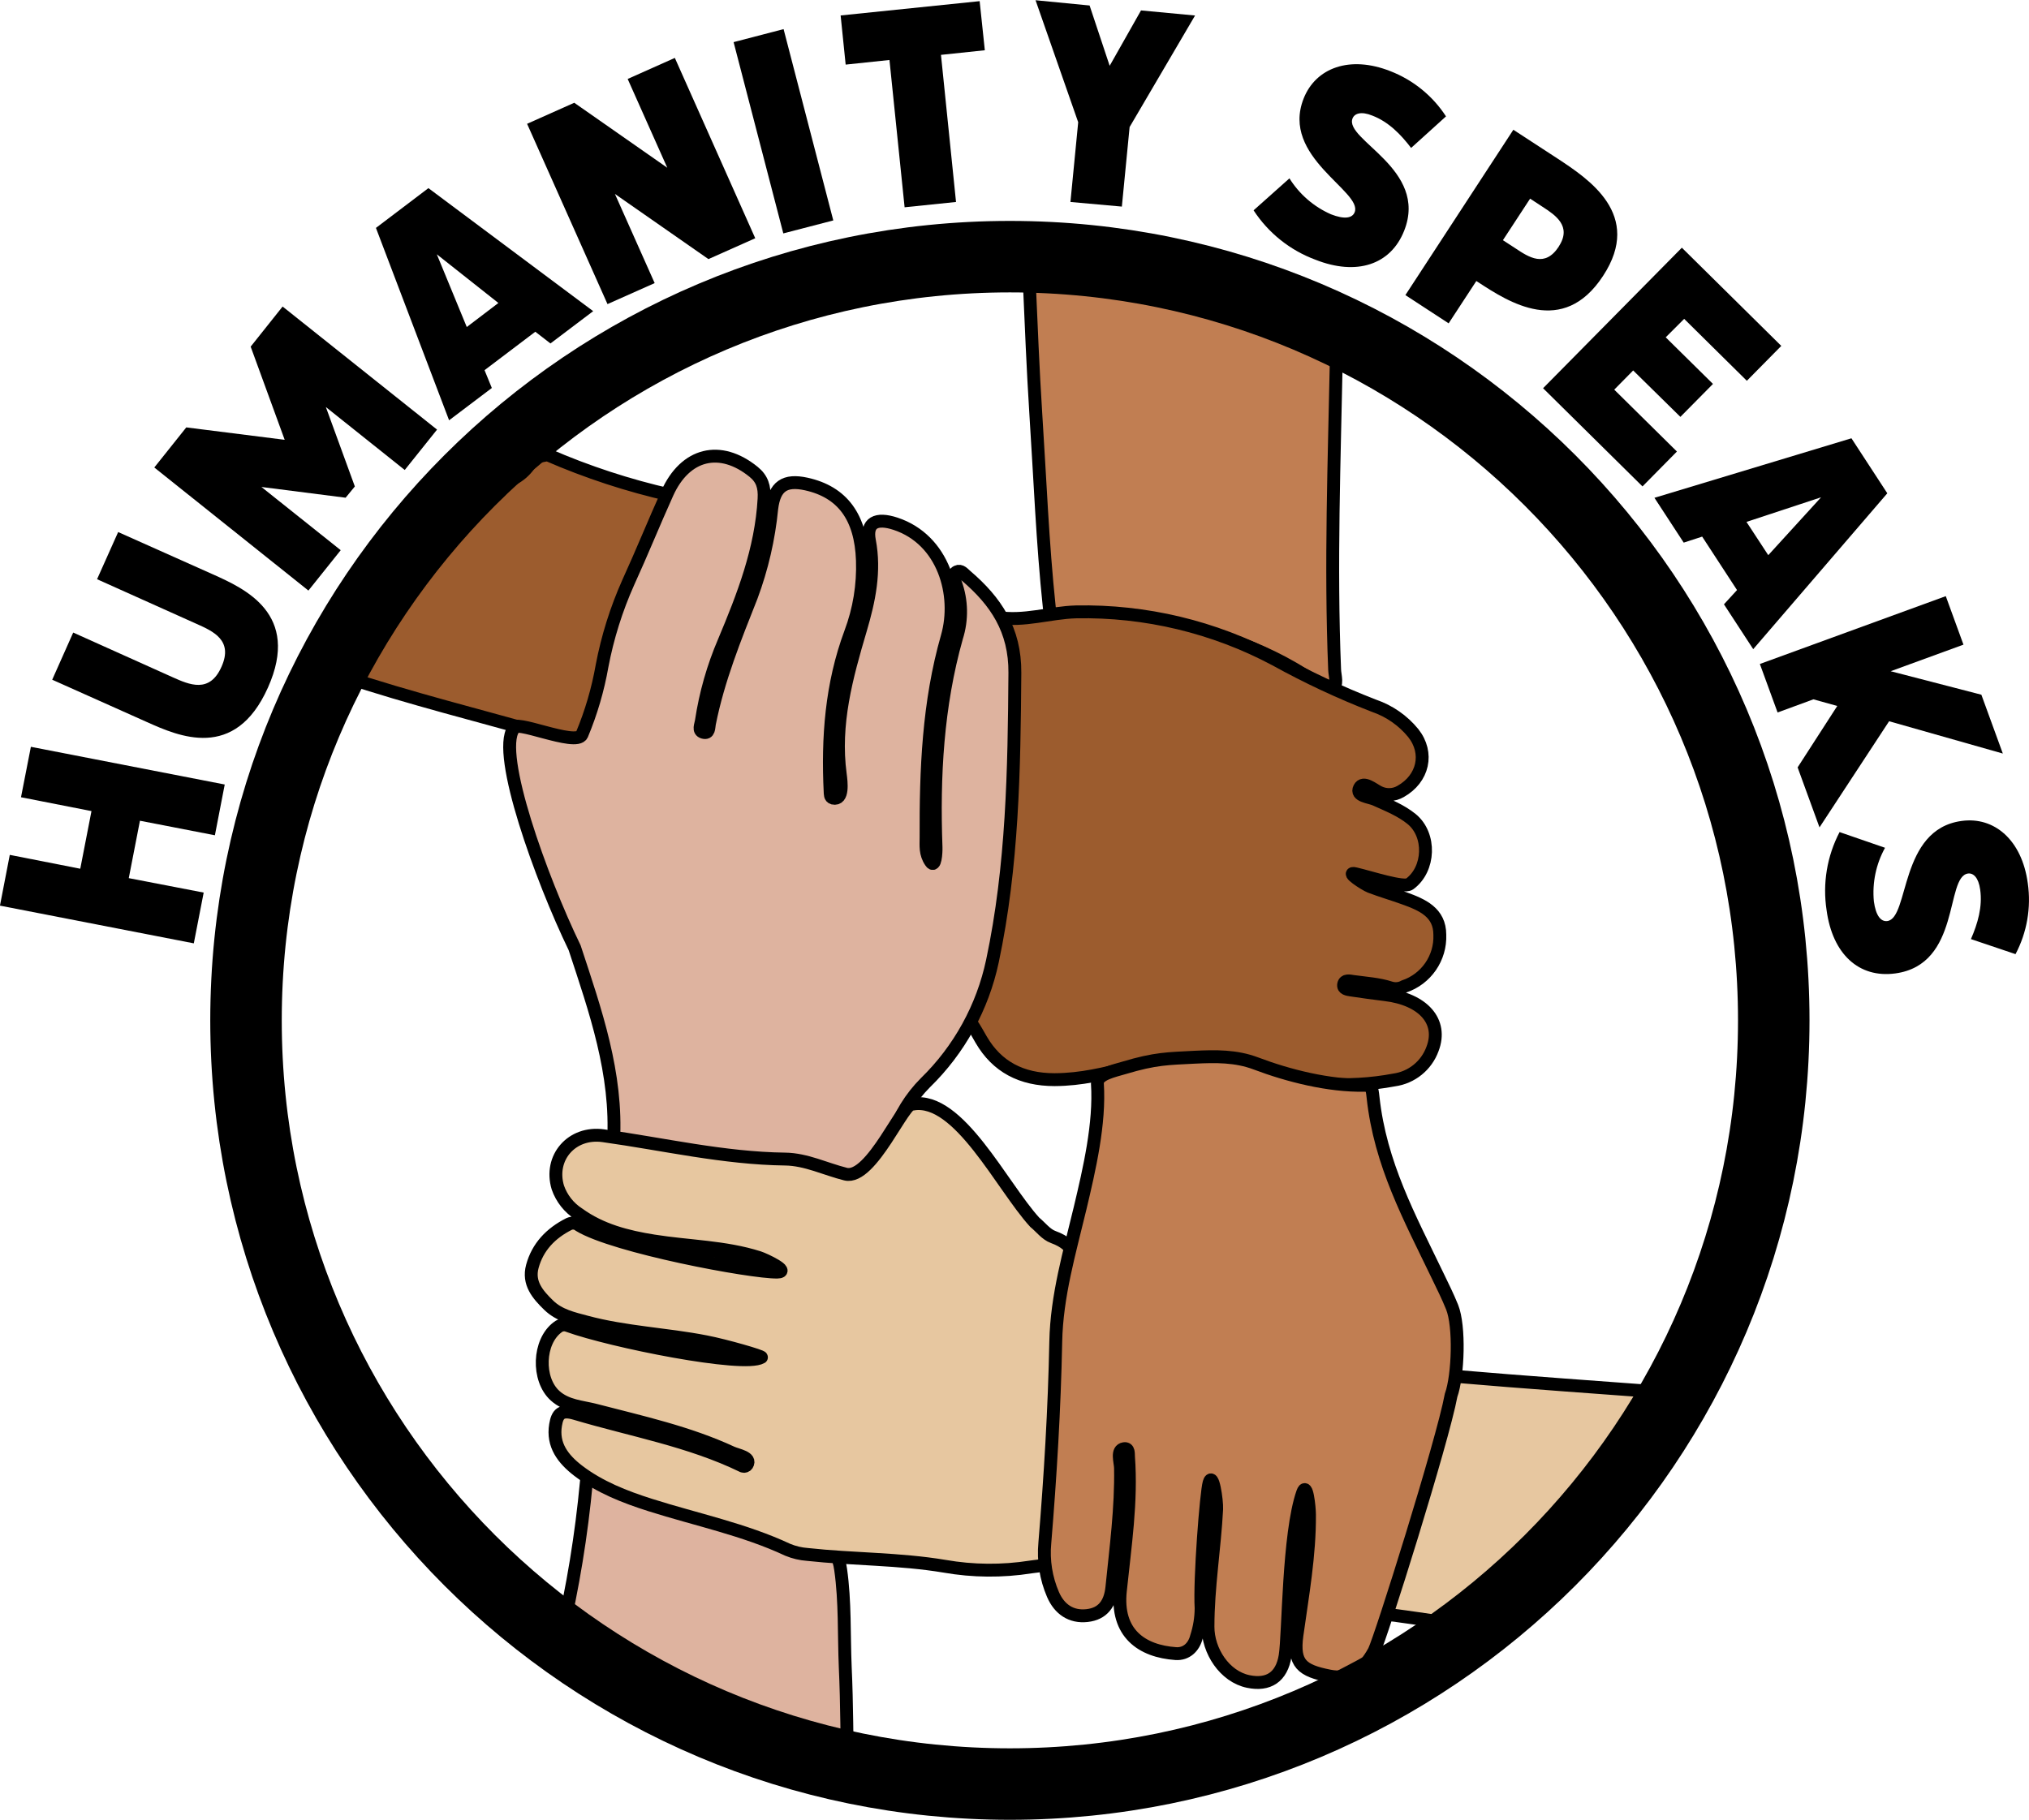
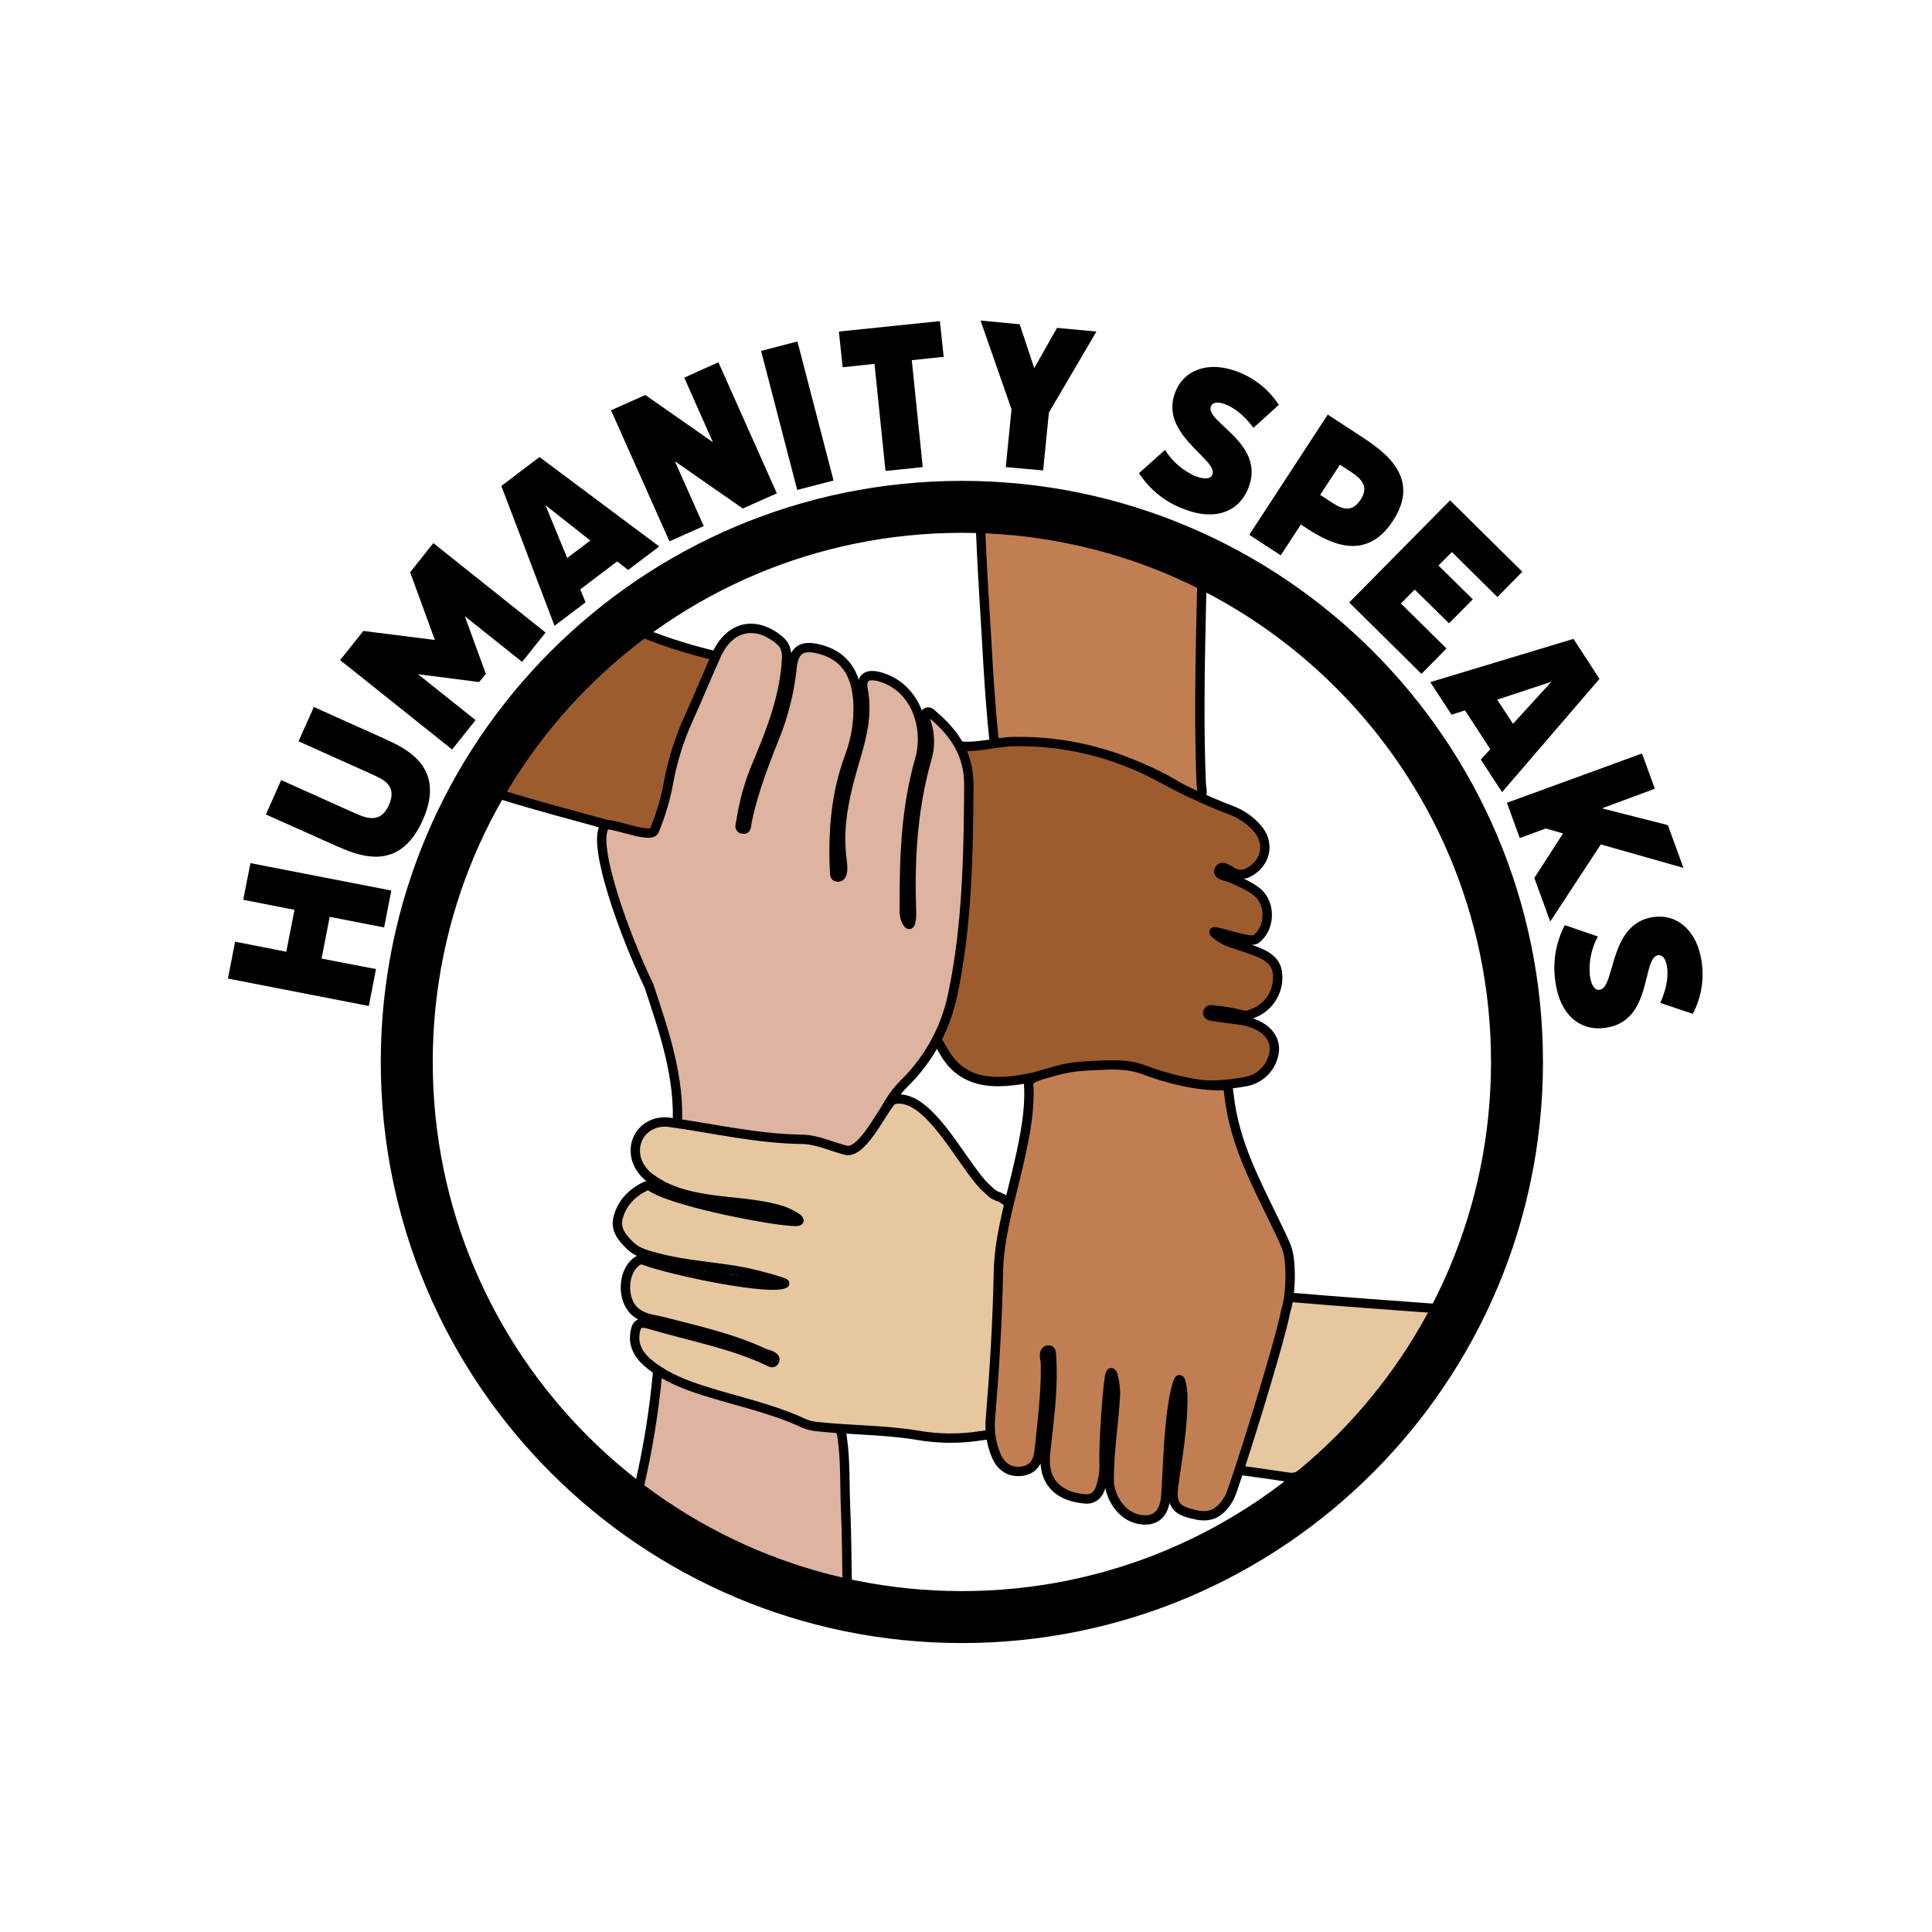
- <svg xmlns="http://www.w3.org/2000/svg" viewBox="0 0 439.6 394.37">
+ <svg xmlns="http://www.w3.org/2000/svg" id="Layer_1" data-name="Layer 1" viewBox="0 0 576 576">
  <defs>
    <style>.cls-1{fill:#b1b5ba;}.cls-2{fill:#e7c7a0;}.cls-2,.cls-3,.cls-4,.cls-5,.cls-6{stroke:#000;stroke-miterlimit:10;}.cls-2,.cls-3,.cls-4,.cls-5{stroke-width:2.79px;}.cls-3{fill:#c17e52;}.cls-4{fill:#9c5c2e;}.cls-5{fill:#deb39f;}.cls-6{fill:none;stroke-width:15.49px;}</style>
  </defs>
-   <g id="Layer_2" data-name="Layer 2">
-     <g id="Layer_2-2" data-name="Layer 2">
-       <path d="M19.56,174.07l42,8.17-2.13,11-16.24-3.15-2.42,12.44L57,205.66l-2.14,11-42-8.17,2.13-11,15.27,3L32.69,188l-15.27-3Z" transform="translate(-12.87 -12.23)" />
-       <path d="M28.73,149.31,50.29,159c3.6,1.61,8,3.56,10.58-2.3,2.55-5.71-1.8-7.66-5.41-9.27L33.9,137.75l4.57-10.22L59,136.7c6.83,3.06,19.08,8.54,11.92,24.54s-19.4,10.52-26.23,7.46l-20.51-9.17Z" transform="translate(-12.87 -12.23)" />
-       <path d="M74.1,78.66l33.46,26.67-7,8.75L83.47,100.44l6.28,17.21-2,2.44-18.24-2.33,17.18,13.7-7,8.75L46.3,113.54l6.93-8.69,21.32,2.69L67.18,87.35Z" transform="translate(-12.87 -12.23)" />
-       <path d="M128.85,84.12l-11,8.33,1.58,3.86-9.26,7L94.32,61.62,105.69,53l35.7,26.66-9.26,7Zm-8-6.23L107.51,67.34,114,83.1Z" transform="translate(-12.87 -12.23)" />
-       <path d="M159.08,24.78,176.5,63.86l-10.14,4.52L146.1,54.26l8.61,19.32-10.22,4.55L127.07,39.06l10.22-4.56,20.15,14.08-8.58-19.24Z" transform="translate(-12.87 -12.23)" />
-       <path d="M182.64,18.54,193.41,60l-10.83,2.81L171.81,21.36Z" transform="translate(-12.87 -12.23)" />
-       <path d="M226.24,23.12l-9.5,1L220,56l-11.14,1.15-3.28-31.92-9.49,1L195,15.58l30.12-3.1Z" transform="translate(-12.87 -12.23)" />
-       <path d="M271.79,15.59,257.61,39.76,255.93,57,244.79,56l1.68-17.28-9.24-26.44,11.71,1.14,4.35,13.07,6.79-12Z" transform="translate(-12.87 -12.23)" />
-       <path d="M284.47,57.81l7.77-6.93a20.15,20.15,0,0,0,9,7.79c2.91,1.14,4.62.85,5.13-.45,1.79-4.52-16.08-11.93-11.06-24.63,2.62-6.66,10-9.41,18.79-5.94a25.28,25.28,0,0,1,12.06,9.8l-7.56,6.84c-2.22-2.91-4.86-5.64-8.38-7-2.45-1-3.88-.47-4.31.6-1.84,4.67,16.48,10.93,11.19,24.33-2.93,7.42-10.33,9.81-19.21,6.3A27.35,27.35,0,0,1,284.47,57.81Z" transform="translate(-12.87 -12.23)" />
-       <path d="M360.2,72c-8.72,13.37-20.51,5.67-27.05,1.4l-.42-.27-6,9.17-9.37-6.12,23.39-35.83,9.65,6.29C357,51,368.89,58.73,360.2,72Zm-9.6-6.37c2.88-4.41-.77-6.79-3.53-8.59l-2.69-1.76-5.89,9,2.69,1.75C344.14,68,347.59,70.28,350.6,65.66Z" transform="translate(-12.87 -12.23)" />
-       <path d="M377.76,81.33l-4,4L384,95.43l-7.06,7.14L366.71,92.51l-4.1,4.16,13.58,13.41-7.46,7.56L347.19,96.36l30.07-30.45L398.8,87.19l-7.46,7.56Z" transform="translate(-12.87 -12.23)" />
-       <path d="M389.21,140.1l-7.55-11.58-4,1.3-6.34-9.71L414,107.21l7.77,11.92-29.05,33.78-6.34-9.72Zm6.77-7.56L407.42,120l-16.16,5.33Z" transform="translate(-12.87 -12.23)" />
-       <path d="M410.93,165.22l-5.17-1.44L398,166.63l-3.84-10.51,40.28-14.7,3.83,10.51-15.77,5.76,19.65,5.09,4.65,12.75-24.64-7-15.08,23-4.74-13Z" transform="translate(-12.87 -12.23)" />
-       <path d="M411.43,192.55l9.85,3.4a20.1,20.1,0,0,0-2.42,11.62c.42,3.1,1.52,4.44,2.91,4.26,4.81-.65,2.54-19.86,16.08-21.69,7.09-1,13.09,4.12,14.36,13.5A25.22,25.22,0,0,1,449.55,219l-9.66-3.26c1.46-3.36,2.54-7,2-10.74-.36-2.61-1.49-3.62-2.63-3.47-5,.68-1.49,19.72-15.76,21.65-7.91,1.07-13.6-4.22-14.88-13.68A27.48,27.48,0,0,1,411.43,192.55Z" transform="translate(-12.87 -12.23)" />
-       <path class="cls-1" d="M319.54,97.5l-.76-.83Z" transform="translate(-12.87 -12.23)" />
-       <path class="cls-1" d="M87.94,317.78l-.48-.69Z" transform="translate(-12.87 -12.23)" />
-       <path class="cls-2" d="M375.49,319c-2.78,1.43-3.64,4.06-5.22,6.23-1.88,2.78-4.94,5-5.61,8.35-2.74.63-3.6,2.62-4.44,4.62-2.11,2.13-5.09,3.71-5.67,6.79-2.78.81-4.36,2.79-6.11,4.61-1.22,2-4.17,2.85-4.68,5.32-2.09.35-3.27,1.66-4.37,3.07l-8.67,6-1.89.27c-5.87-.84-11.73-1.75-17.61-2.46-2.49-.31-2.86-1.09-1.25-2.6,6.22-5.81,7.34-12.86,7.19-20.45-.17-8.13,1.69-16.12,3.43-24.09.72-3.32,2.49-4.61,6.65-4.25,16.43,1.42,32.89,2.55,49.34,3.78C377,316,375.46,317.35,375.49,319Z" transform="translate(-12.87 -12.23)" />
-       <path class="cls-3" d="M302.41,89.23c-.45,22.71-1.31,45.42-.38,68.14.06,1.4.77,3.3-.53,4.1s-2.63-.68-3.76-1.46c-12-8.25-25.45-12-39.5-13.95a37.42,37.42,0,0,0-13.82.78c-2.59.62-3.88.19-4.22-3.08-1.47-13.9-2-27.86-2.91-41.8-.62-9.65-1-19.33-1.43-29l4.88-.34,3.84.07c1.68,1.13,3.55.88,5.4.84l3.84.11c1.55.38,3,1.13,4.7.87,1.31,1.43,3,.68,4.54.86,1.55.37,3,1.15,4.68.89l3.85.87,4.67,1.66,4.55.89a7.19,7.19,0,0,0,4.67,1.71c1.07,1.29,2.55.74,3.86.92,1.05,1.88,3,1.94,4.69,2.42l4.49,1.71Z" transform="translate(-12.87 -12.23)" />
-       <path class="cls-4" d="M307.41,183c-.88,1.76,2.2,1.92,3.44,2.49,2.73,1.24,5.54,2.34,7.86,4.23,4.22,3.45,3.94,10.88-.44,14.08-1.29.93-8.34-1.43-11.74-2.22-2.38-.56,2.06,2.35,3.21,2.79,2.41.92,4.91,1.64,7.34,2.52,4,1.43,7.74,3.09,7.74,7.91A11.35,11.35,0,0,1,317.09,226a3.73,3.73,0,0,1-2.95.3c-2.55-.84-5.38-1-8.09-1.38-.8-.12-1.85-.38-2.06.62s.88,1.12,1.66,1.24c2.44.36,4.88.71,7.33,1,8.27,1,12.52,5.83,10.26,11.75a10.37,10.37,0,0,1-8.34,6.74A58.51,58.51,0,0,1,284.75,244c-8.88-3.13-18.15-2.61-27-.46-5.59,1.35-10.52,2.63-16.4,2.66-7.16,0-12.46-2.77-15.89-8.65-1.32-2.27-2.5-4.67-4.71-6.31-1.61-1.19-1.58-2.38-1-4,8.64-24.93,9.53-50.58,8-76.46a12.81,12.81,0,0,0-.56-2.64c-.4-1.41-.08-2.45,1.68-2.15,5.84,1,11.4-1,17.13-1.16a88.1,88.1,0,0,1,43.18,10.34,174.49,174.49,0,0,0,21.37,10,18.89,18.89,0,0,1,8.52,5.93c3.42,4.32,2.17,9.89-2.76,12.65a4.94,4.94,0,0,1-4.69.15C310.37,183.29,308.23,181.38,307.41,183Z" transform="translate(-12.87 -12.23)" />
-       <path class="cls-4" d="M131.48,110.78a149,149,0,0,0,26.73,8.75c3.57.79,4.35,2.19,2.66,5.12a137.28,137.28,0,0,0-15.53,38.65,15.62,15.62,0,0,1-1.32,3.25c-3.34,6.94-4.82,7.15-12.74,4.89-14.67-4.19-29.53-7.84-44-12.66,0-.76,0-1.52-.06-2.27,3.29-1.34,3.76-4.32,5-6.84,2.51-2.48,5.21-4.87,5.49-8.51,2.47-.4,3.29-2.22,4.24-3.94,2.39-2.32,5.36-4.26,6.24-7.57a5.17,5.17,0,0,0,4.31-3.74c2.19-1.48,4.43-2.93,5.45-5.37,2.17-.6,3.71-1.75,4.22-3.8a9.58,9.58,0,0,0,6.26-5.36Z" transform="translate(-12.87 -12.23)" />
-       <path class="cls-5" d="M193.35,185.19c2.3.5,1.79-3.47,1.57-5.16-1.47-10.92,1.36-21.14,4.39-31.39,1.85-6.26,3.2-12.58,1.92-19.28-.73-3.89,1.49-5,5.66-3.63,10.43,3.45,13.8,15.41,11.21,24.47-4.09,14.28-4.65,28.88-4.59,43.57,0,1.71-.23,3.43,1,5.22,1,1.52,1.2-2.05,1.16-3.15-.56-15.38.26-30.62,4.46-45.5a18.22,18.22,0,0,0-.24-11.76c-.28-.75-.78-1.91.32-2.46.81-.4,1.42.43,2,.92,6.38,5.46,10.61,11.65,10.54,21-.15,21-.49,41.87-4.86,62.46a51.86,51.86,0,0,1-14.52,26.36,29.17,29.17,0,0,0-7,11.33c-1,3-2.21,6-3.21,9s-3.68,4.38-6.14,3.41c-11.81-4.63-24.35-4-36.53-6-4.19-.66-8.2-2.37-12.5-2.49-1.59,0-2.29-.76-2.19-2.49.85-14.78-3.94-28.36-8.43-42-7.26-15-17-42-13.25-47.44-.48-2.46,13.61,4,14.83,1.25a70.09,70.09,0,0,0,4.36-14.89A81.76,81.76,0,0,1,149,138.42c2.92-6.38,5.55-12.91,8.44-19.31,3.9-8.65,11.46-10.49,18.69-4.64,1.84,1.49,2.43,3.21,2.28,5.86-.61,11-4.5,21-8.67,30.93a70.26,70.26,0,0,0-4.91,17.22c-.12.86-.77,2.09.39,2.44,1.32.39,1.19-1,1.35-1.86,1.9-9.6,5.55-18.58,9.11-27.59a75.64,75.64,0,0,0,4.39-19c.59-4.89,2.84-6.37,7.49-5.35,7.83,1.73,11.83,7.16,12.16,16.54a40.53,40.53,0,0,1-2.57,15.69c-4.17,11.19-5,22.78-4.42,34.58C192.78,184.25,192.66,185,193.35,185.19Z" transform="translate(-12.87 -12.23)" />
-       <path class="cls-5" d="M141.9,373.74c-1.11-.85-2.09-2-3.67-1.74-.21-2.6-2.82-2.83-3.88-4.59a249.41,249.41,0,0,0,5.56-34c.21-2.59.54-3.49,3.15-2,6.05,3.44,12.64,5.49,19.21,7.46a91,91,0,0,1,16.38,6.17A27.51,27.51,0,0,0,191,348.1c2.88.06,3.6,1.51,4,4.24,1,7,.7,14.12,1,21.18.37,8,.35,16.07.5,24.11-4.93-.11-9.45-2.24-14.05-3.7a118.51,118.51,0,0,1-20.29-8.52,10.45,10.45,0,0,0-2.59-.64,6.74,6.74,0,0,0-3.65-1.65c-.17-.68-.37-1.35-1.06-1.61C150.12,379.71,146.5,375.79,141.9,373.74Z" transform="translate(-12.87 -12.23)" />
-       <path class="cls-2" d="M165.8,303c-8.58-1.68-17.41-2-25.89-4.28-2.88-.77-5.85-1.42-8.12-3.6-2.44-2.36-4.56-4.84-3.58-8.46,1.15-4.23,4-7.19,7.95-9.18a2.09,2.09,0,0,1,2.21.3c7.59,4.64,37.27,10.23,42.91,10.12,2.91-.06-2.63-2.72-4-3.16-7.39-2.35-15.18-2.37-22.77-3.58-5.82-.92-11.43-2.37-16.26-5.86a11.14,11.14,0,0,1-4.52-5.73c-1.94-6.44,3-12.17,9.83-11.22,13.13,1.83,26.07,4.89,39.43,5.06,4.55.06,8.71,2.17,13.08,3.26,5.65,1.41,12.81-16.37,14.64-15.19,9.91-1.62,19.19,17.79,26.34,25.62,1.32,1.08,2.45,2.64,4,3.2,5.36,1.94,5.32,5.36,3.83,9.86-1.39,4.16-1.68,8.58-1.9,13-.73,15.05-1.61,30.11-2.19,45.17-.14,3.45-2.66,3.16-4.62,3.48a56.94,56.94,0,0,1-18.65-.16c-9.86-1.65-19.84-1.48-29.72-2.56a13.76,13.76,0,0,1-4.24-1c-9.51-4.45-19.83-6.54-29.78-9.7-5.57-1.77-11-3.89-15.65-7.45-3.26-2.51-5.62-5.55-4.89-9.92.4-2.4,1.24-3.37,4.28-2.46,12.15,3.62,24.77,5.8,36.28,11.4a.82.82,0,0,0,.94-.31c1-1.63-2.1-2.06-3.33-2.63-9.41-4.36-19.52-6.58-29.52-9.18-3-.78-6.23-.88-8.75-3.14-3.94-3.55-3.67-11.76.58-14.87a2.19,2.19,0,0,1,2.21-.32c9.33,3.38,38,9.15,41.91,6.87C178.12,306.16,170.14,303.84,165.8,303Z" transform="translate(-12.87 -12.23)" />
-       <path class="cls-1" d="M374.31,154l-.32-.14.07-.33A.81.81,0,0,1,374.31,154Z" transform="translate(-12.87 -12.23)" />
-       <path class="cls-3" d="M295.1,335.69c-3.15,9-3.05,30.68-3.79,35.34s-3.63,6.5-8,5.59c-5.12-1.06-8.74-6.61-8.72-11.89,0-8.55,1.44-17,1.88-25.46.09-1.81-.86-8.37-1.64-5.72-.62,2.09-2.1,21-1.73,27.21a20.46,20.46,0,0,1-1,6.18c-.58,2.3-2.24,3.79-4.49,3.64-7.36-.52-13-4.41-12-13.65,1-9.64,2.48-19.26,1.76-29-.05-.63.13-1.92-.95-1.76-1.73.26-.81,2.81-.78,4.21.15,8.68-1,17.25-1.87,25.85-.36,3.49-1.94,5.73-5.39,6.11s-6-1.39-7.37-4.57a22.82,22.82,0,0,1-1.77-11.17c1.2-14.52,2.08-29.06,2.37-43.62.2-9.95,3-19.4,5.28-28.95,2-8.42,4.31-18.31,3.74-27-.13-2,3.63-2.74,5.75-3.38,6.89-2.07,9.54-2,15.29-2.31,4.63-.22,8.95-.29,13.28,1.34,7.07,2.68,15.88,4.89,23.47,4.74,1.58,0,1.69.36,1.94,2.67,1.57,14.4,7.88,25.91,14,38.63,1.08,2.24,2.19,4.46,3.12,6.77,1.67,4.13,1.33,14.79-.22,19.12-1.85,10-15.26,52.63-16.68,55.42-2.43,4.43-5.32,6.28-9.72,5.4-5.87-1.17-7.84-2.62-7-8.81,1.21-8.69,2.79-17.37,2.72-26.21C296.58,339,296,333.08,295.1,335.69Z" transform="translate(-12.87 -12.23)" />
-       <path d="M162.41,284.4a25.47,25.47,0,0,0,4.19.2,12.75,12.75,0,0,1,3.52.9c1.17.37,2.45.28,3.58.72a7.71,7.71,0,0,0,3.7.62,1.44,1.44,0,0,0,1.4-1.4,1.41,1.41,0,0,0-1.4-1.39,6.8,6.8,0,0,1-3.17-.6,7.38,7.38,0,0,0-1.87-.3,8,8,0,0,1-1.74-.42,14.66,14.66,0,0,0-3.62-.9,31,31,0,0,1-3.85-.12,1.43,1.43,0,0,0-1.71,1,1.4,1.4,0,0,0,1,1.71Z" transform="translate(-12.87 -12.23)" />
-       <path d="M154.46,304.44a40.18,40.18,0,0,1,7,.83,26.74,26.74,0,0,0,7,.63,1.43,1.43,0,0,0,1.39-1.4,1.41,1.41,0,0,0-1.39-1.39,25.51,25.51,0,0,1-6.8-.62,40.76,40.76,0,0,0-7.22-.84,1.4,1.4,0,0,0,0,2.79Z" transform="translate(-12.87 -12.23)" />
-       <path d="M294.08,342.09c.82,5.59-1.23,11.17-1.39,16.75,0,1.8,2.75,1.8,2.79,0,.16-5.88,2.16-11.57,1.29-17.5a1.41,1.41,0,0,0-1.72-1,1.43,1.43,0,0,0-1,1.72Z" transform="translate(-12.87 -12.23)" />
-       <circle class="cls-6" cx="218.8" cy="221.12" r="165.5" />
-     </g>
-   </g>
+   <path d="M74.66,257.33l42,8.17-2.13,11-16.24-3.15-2.42,12.44,16.23,3.13-2.14,11-42-8.17,2.13-11,15.27,3,2.43-12.49-15.27-3Z" />
+   <path d="M83.83,232.57l21.56,9.69c3.6,1.61,8,3.56,10.58-2.3s-1.8-7.66-5.41-9.27L89,221l4.57-10.22L114.1,220c6.83,3.06,19.08,8.54,11.92,24.54S106.62,255,99.79,252l-20.51-9.17Z" />
+   <path d="M129.2,161.92l33.46,26.67-7,8.75L138.57,183.7l6.28,17.21-2,2.44L124.61,201l17.18,13.7-7,8.75L101.4,196.8l6.93-8.69,21.32,2.69-7.37-20.19Z" />
+   <path d="M184,167.38l-11,8.33,1.58,3.86-9.26,7-15.85-41.69,11.37-8.62,35.7,26.66-9.26,7Zm-8-6.23L162.61,150.6l6.49,15.76Z" />
+   <path d="M214.18,108l17.42,39.08-10.14,4.52L201.2,137.52l8.61,19.32-10.22,4.55-17.42-39.07,10.22-4.56,20.15,14.08L204,112.6Z" />
+   <path d="M237.74,101.8l10.77,41.46-10.83,2.81-10.77-41.45Z" />
+   <path d="M281.34,106.38l-9.5,1,3.26,31.88L264,140.41l-3.28-31.92-9.49,1L250.1,98.84l30.12-3.1Z" />
+   <path d="M326.89,98.85,312.71,123,311,140.26l-11.14-1L301.57,122l-9.24-26.44L304,96.68l4.35,13.07,6.79-12Z" />
+   <path d="M339.57,141.07l7.77-6.93a20.1,20.1,0,0,0,9,7.79c2.91,1.14,4.62.85,5.13-.45,1.79-4.52-16.08-11.93-11.06-24.63,2.62-6.66,10-9.41,18.79-5.94a25.28,25.28,0,0,1,12.06,9.8l-7.56,6.84c-2.22-2.91-4.86-5.64-8.38-7-2.45-1-3.88-.47-4.31.6-1.84,4.67,16.48,10.93,11.19,24.33-2.93,7.42-10.33,9.81-19.21,6.3A27.3,27.3,0,0,1,339.57,141.07Z" />
+   <path d="M415.3,155.26c-8.72,13.37-20.51,5.67-27.05,1.4l-.42-.27-6,9.17-9.37-6.12,23.39-35.83,9.65,6.29C412.1,134.26,424,142,415.3,155.26Zm-9.6-6.37c2.88-4.41-.77-6.79-3.53-8.59l-2.69-1.76-5.89,9,2.69,1.75c3,2,6.41,4.25,9.42-.37Z" />
+   <path d="M432.86,164.59l-4,4,10.24,10.1-7.1,7.14-10.23-10.06-4.1,4.16,13.58,13.41-7.46,7.56-21.54-21.28,30.07-30.45,21.54,21.28L446.44,178Z" />
+   <path d="M444.31,223.36l-7.55-11.58-4,1.3-6.34-9.71,42.68-12.9,7.77,11.92-29.05,33.78-6.34-9.72Zm6.77-7.56,11.44-12.54-16.16,5.33Z" />
+   <path d="M466,248.48,460.86,247l-7.76,2.85-3.84-10.51,40.28-14.7,3.83,10.51L477.6,241l19.65,5,4.65,12.75-24.64-7-15.08,23-4.74-13Z" />
+   <path d="M466.53,275.81l9.85,3.4A20.18,20.18,0,0,0,474,290.83c.42,3.1,1.52,4.44,2.91,4.26,4.81-.65,2.54-19.86,16.08-21.69,7.09-1,13.09,4.12,14.36,13.5a25.32,25.32,0,0,1-2.66,15.36L495,299c1.46-3.36,2.54-7,2-10.74-.36-2.61-1.49-3.62-2.63-3.47-5,.68-1.49,19.72-15.76,21.65-7.91,1.07-13.6-4.22-14.88-13.68A27.43,27.43,0,0,1,466.53,275.81Z" />
+   <path class="cls-1" d="M374.64,180.76l-.76-.83Z" />
+   <path class="cls-1" d="M143,401l-.48-.69Z" />
+   <path class="cls-1" d="M429.41,237.26l-.32-.14.07-.33A.83.83,0,0,1,429.41,237.26Z" />
+   <path class="cls-2" d="M431.59,395.26c-2.78,1.43-3.64,4.06-5.22,6.23-1.88,2.78-4.94,5-5.61,8.35-2.74.63-3.6,2.62-4.44,4.62-2.11,2.13-5.09,3.71-5.67,6.79-2.78.81-4.36,2.79-6.11,4.61-1.22,2-4.17,2.85-4.68,5.32-2.09.35-3.27,1.66-4.37,3.07l-8.67,6-1.89.27c-5.87-.84-11.73-1.75-17.61-2.46-2.49-.31-2.86-1.09-1.25-2.6,6.22-5.81,7.34-12.86,7.19-20.45-.17-8.13,1.69-16.12,3.43-24.09.72-3.32,2.49-4.61,6.65-4.25,16.43,1.42,32.89,2.55,49.34,3.78C433.1,392.26,431.56,393.61,431.59,395.26Z" />
+   <path class="cls-3" d="M358.51,165.49c-.45,22.71-1.31,45.42-.38,68.14.06,1.4.77,3.3-.53,4.1s-2.63-.68-3.76-1.46c-12-8.25-25.45-12-39.5-14a37.39,37.39,0,0,0-13.82.78c-2.59.62-3.88.19-4.22-3.08-1.47-13.9-2-27.86-2.91-41.8-.62-9.65-1-19.33-1.43-29l4.88-.34,3.84.07c1.68,1.13,3.55.88,5.4.84l3.84.11c1.55.38,3,1.13,4.7.87,1.31,1.43,3,.68,4.54.86,1.55.37,3,1.15,4.68.89l3.85.87,4.67,1.66,4.55.89a7.19,7.19,0,0,0,4.67,1.71c1.07,1.29,2.55.74,3.86.92,1.05,1.88,3,1.94,4.69,2.42l4.49,1.71Z" />
+   <path class="cls-4" d="M363.51,259.26c-.88,1.76,2.2,1.92,3.44,2.49,2.73,1.24,5.54,2.34,7.86,4.23,4.22,3.45,3.94,10.88-.44,14.08-1.29.93-8.34-1.43-11.74-2.22-2.38-.56,2.06,2.35,3.21,2.79,2.41.92,4.91,1.64,7.34,2.52,4,1.43,7.74,3.09,7.74,7.91a11.38,11.38,0,0,1-7.73,11.2,3.75,3.75,0,0,1-2.95.3,46.23,46.23,0,0,0-8.09-1.38c-.8-.12-1.85-.38-2.06.62s.88,1.12,1.66,1.24c2.44.36,4.88.71,7.33,1,8.27,1,12.52,5.83,10.26,11.75a10.37,10.37,0,0,1-8.34,6.74,58.54,58.54,0,0,1-30.15-2.27c-8.88-3.13-18.15-2.61-27-.46-5.59,1.35-10.52,2.63-16.4,2.66-7.16,0-12.46-2.77-15.89-8.65-1.32-2.27-2.5-4.67-4.71-6.31-1.61-1.19-1.58-2.38-1-4,8.64-24.93,9.53-50.58,8-76.46a13.2,13.2,0,0,0-.56-2.64c-.4-1.41-.08-2.45,1.68-2.15,5.84,1,11.4-1,17.13-1.16a88,88,0,0,1,43.18,10.34,175.22,175.22,0,0,0,21.37,10,18.89,18.89,0,0,1,8.52,5.93c3.42,4.32,2.17,9.89-2.76,12.65a4.94,4.94,0,0,1-4.69.15C366.47,259.55,364.33,257.64,363.51,259.26Z" />
+   <path class="cls-4" d="M187.58,187a149.24,149.24,0,0,0,26.73,8.75c3.57.79,4.35,2.19,2.66,5.12a137,137,0,0,0-15.53,38.65,15.82,15.82,0,0,1-1.32,3.25c-3.34,6.94-4.82,7.15-12.74,4.89-14.67-4.19-29.53-7.84-44-12.66,0-.76,0-1.52-.06-2.27,3.29-1.34,3.76-4.32,5-6.84,2.51-2.48,5.21-4.87,5.49-8.51,2.47-.4,3.29-2.22,4.24-3.94,2.39-2.32,5.36-4.26,6.24-7.57a5.17,5.17,0,0,0,4.31-3.74c2.19-1.48,4.43-2.93,5.45-5.37,2.17-.6,3.71-1.75,4.22-3.8a9.61,9.61,0,0,0,6.26-5.36Z" />
+   <path class="cls-5" d="M249.45,261.45c2.3.5,1.79-3.47,1.57-5.16-1.47-10.92,1.36-21.14,4.39-31.39,1.85-6.26,3.2-12.58,1.92-19.28-.73-3.89,1.49-5,5.66-3.63,10.43,3.45,13.8,15.41,11.21,24.47-4.09,14.28-4.65,28.88-4.59,43.57,0,1.71-.23,3.43,1,5.22,1,1.52,1.2-2.05,1.16-3.15-.56-15.38.26-30.62,4.46-45.5a18.29,18.29,0,0,0-.24-11.76c-.28-.75-.78-1.91.32-2.46.81-.4,1.42.43,2,.92,6.38,5.46,10.61,11.65,10.54,21-.15,21-.49,41.87-4.86,62.46a51.87,51.87,0,0,1-14.52,26.36,29,29,0,0,0-7,11.33c-1,3-2.21,6-3.21,9s-3.68,4.38-6.14,3.41c-11.81-4.63-24.35-4-36.53-6-4.19-.66-8.2-2.37-12.5-2.49-1.59,0-2.29-.76-2.19-2.49.85-14.78-3.94-28.36-8.43-42-7.26-15-17-42-13.25-47.44-.48-2.46,13.61,4,14.83,1.25a70.26,70.26,0,0,0,4.36-14.89,81.16,81.16,0,0,1,5.69-18.12c2.92-6.38,5.55-12.91,8.44-19.31,3.9-8.65,11.46-10.49,18.69-4.64,1.84,1.49,2.43,3.21,2.28,5.86-.61,11-4.5,21-8.67,30.93a69.76,69.76,0,0,0-4.91,17.22c-.12.86-.77,2.09.39,2.44,1.32.39,1.19-1,1.35-1.86,1.9-9.6,5.55-18.58,9.11-27.59a76,76,0,0,0,4.39-19c.59-4.89,2.84-6.37,7.49-5.35,7.83,1.73,11.83,7.16,12.16,16.54a40.75,40.75,0,0,1-2.57,15.69c-4.17,11.19-5,22.78-4.42,34.58C248.88,260.51,248.76,261.26,249.45,261.45Z" />
+   <path class="cls-5" d="M198,450c-1.11-.85-2.09-2-3.67-1.74-.21-2.6-2.82-2.83-3.88-4.59a250.46,250.46,0,0,0,5.56-34c.21-2.59.54-3.49,3.15-2,6.05,3.44,12.64,5.49,19.21,7.46a90.35,90.35,0,0,1,16.38,6.17,27.51,27.51,0,0,0,12.35,3.06c2.88.06,3.6,1.51,4,4.24,1,7,.7,14.12,1,21.18.37,8,.35,16.07.5,24.11-4.93-.11-9.45-2.24-14-3.7a119.49,119.49,0,0,1-20.29-8.52,10.45,10.45,0,0,0-2.59-.64,6.72,6.72,0,0,0-3.65-1.65c-.17-.68-.37-1.35-1.06-1.61C206.22,456,202.6,452.05,198,450Z" />
+   <path class="cls-2" d="M221.9,379.26c-8.58-1.68-17.41-2-25.89-4.28-2.88-.77-5.85-1.42-8.12-3.6-2.44-2.36-4.56-4.84-3.58-8.46,1.15-4.23,4-7.19,7.95-9.18a2.07,2.07,0,0,1,2.21.3c7.59,4.64,37.27,10.23,42.91,10.12,2.91-.06-2.63-2.72-4-3.16-7.39-2.35-15.18-2.37-22.77-3.58-5.82-.92-11.43-2.37-16.26-5.86a11.14,11.14,0,0,1-4.52-5.73c-1.94-6.44,3-12.17,9.83-11.22,13.13,1.83,26.07,4.89,39.43,5.06,4.55.06,8.71,2.17,13.08,3.26,5.65,1.41,12.81-16.37,14.64-15.19,9.91-1.62,19.19,17.79,26.34,25.62,1.32,1.08,2.45,2.64,4,3.2,5.36,1.94,5.32,5.36,3.83,9.86-1.39,4.16-1.68,8.58-1.9,13-.73,15.05-1.61,30.11-2.19,45.17-.14,3.45-2.66,3.16-4.62,3.48a56.94,56.94,0,0,1-18.65-.16c-9.86-1.65-19.84-1.48-29.72-2.56a14,14,0,0,1-4.24-1c-9.51-4.45-19.83-6.54-29.78-9.7-5.57-1.77-11-3.89-15.65-7.45-3.26-2.51-5.62-5.55-4.89-9.92.4-2.4,1.24-3.37,4.28-2.46,12.15,3.62,24.77,5.8,36.28,11.4a.82.82,0,0,0,.94-.31c1-1.63-2.1-2.06-3.33-2.63C218.1,398.92,208,396.7,198,394.1c-3-.78-6.23-.88-8.75-3.14-3.94-3.55-3.67-11.76.58-14.87a2.18,2.18,0,0,1,2.21-.32c9.33,3.38,38,9.15,41.91,6.87C234.22,382.42,226.24,380.1,221.9,379.26Z" />
+   <path class="cls-3" d="M351.2,412c-3.15,9-3.05,30.68-3.79,35.34s-3.63,6.5-8,5.59c-5.12-1.06-8.74-6.61-8.72-11.89,0-8.55,1.44-17,1.88-25.46.09-1.81-.86-8.37-1.64-5.72-.62,2.09-2.1,21-1.73,27.21a20.6,20.6,0,0,1-1,6.18c-.58,2.3-2.24,3.79-4.49,3.64-7.36-.52-13-4.41-12-13.65,1-9.64,2.48-19.26,1.76-29-.05-.63.13-1.92-1-1.76-1.73.26-.81,2.81-.78,4.21.15,8.68-1,17.25-1.87,25.85-.36,3.49-1.94,5.73-5.39,6.11s-6-1.39-7.37-4.57a22.77,22.77,0,0,1-1.77-11.17c1.2-14.52,2.08-29.06,2.37-43.62.2-10,3-19.4,5.28-29,2-8.42,4.31-18.31,3.74-27-.13-2,3.63-2.74,5.75-3.38,6.89-2.07,9.54-2,15.29-2.31,4.63-.22,9-.29,13.28,1.34,7.07,2.68,15.88,4.89,23.47,4.74,1.58,0,1.69.36,1.94,2.67,1.57,14.4,7.88,25.91,14,38.63,1.08,2.24,2.19,4.46,3.12,6.77,1.67,4.13,1.33,14.79-.22,19.12-1.85,10-15.26,52.63-16.68,55.42-2.43,4.43-5.32,6.28-9.72,5.4-5.87-1.17-7.84-2.62-7-8.81,1.21-8.69,2.79-17.37,2.72-26.21C352.68,415.26,352.1,409.34,351.2,412Z" />
+   <path d="M217.51,361.66a25.52,25.52,0,0,0,4.19.2,12.58,12.58,0,0,1,3.52.9c1.17.37,2.45.28,3.58.72a7.69,7.69,0,0,0,3.7.62,1.44,1.44,0,0,0,1.4-1.4,1.41,1.41,0,0,0-1.4-1.39,6.77,6.77,0,0,1-3.17-.6,7.45,7.45,0,0,0-1.87-.3,8.66,8.66,0,0,1-1.74-.42,14.55,14.55,0,0,0-3.62-.9,31,31,0,0,1-3.85-.12,1.43,1.43,0,0,0-1.71,1,1.4,1.4,0,0,0,1,1.71h0Z" />
+   <path d="M209.56,381.7a40.18,40.18,0,0,1,7,.83,26.59,26.59,0,0,0,7,.63,1.44,1.44,0,0,0,1.39-1.4,1.41,1.41,0,0,0-1.39-1.39,25.51,25.51,0,0,1-6.8-.62,39.85,39.85,0,0,0-7.22-.84,1.38,1.38,0,0,0-1.28,1.49v0a1.41,1.41,0,0,0,1.28,1.28Z" />
+   <path d="M349.18,419.35c.82,5.59-1.23,11.17-1.39,16.75a1.4,1.4,0,0,0,2.79,0c.16-5.88,2.16-11.57,1.29-17.5a1.41,1.41,0,1,0-2.77.54,1.21,1.21,0,0,0,0,.18Z" />
+   <circle class="cls-6" cx="286.77" cy="316.61" r="165.5" />
</svg>
